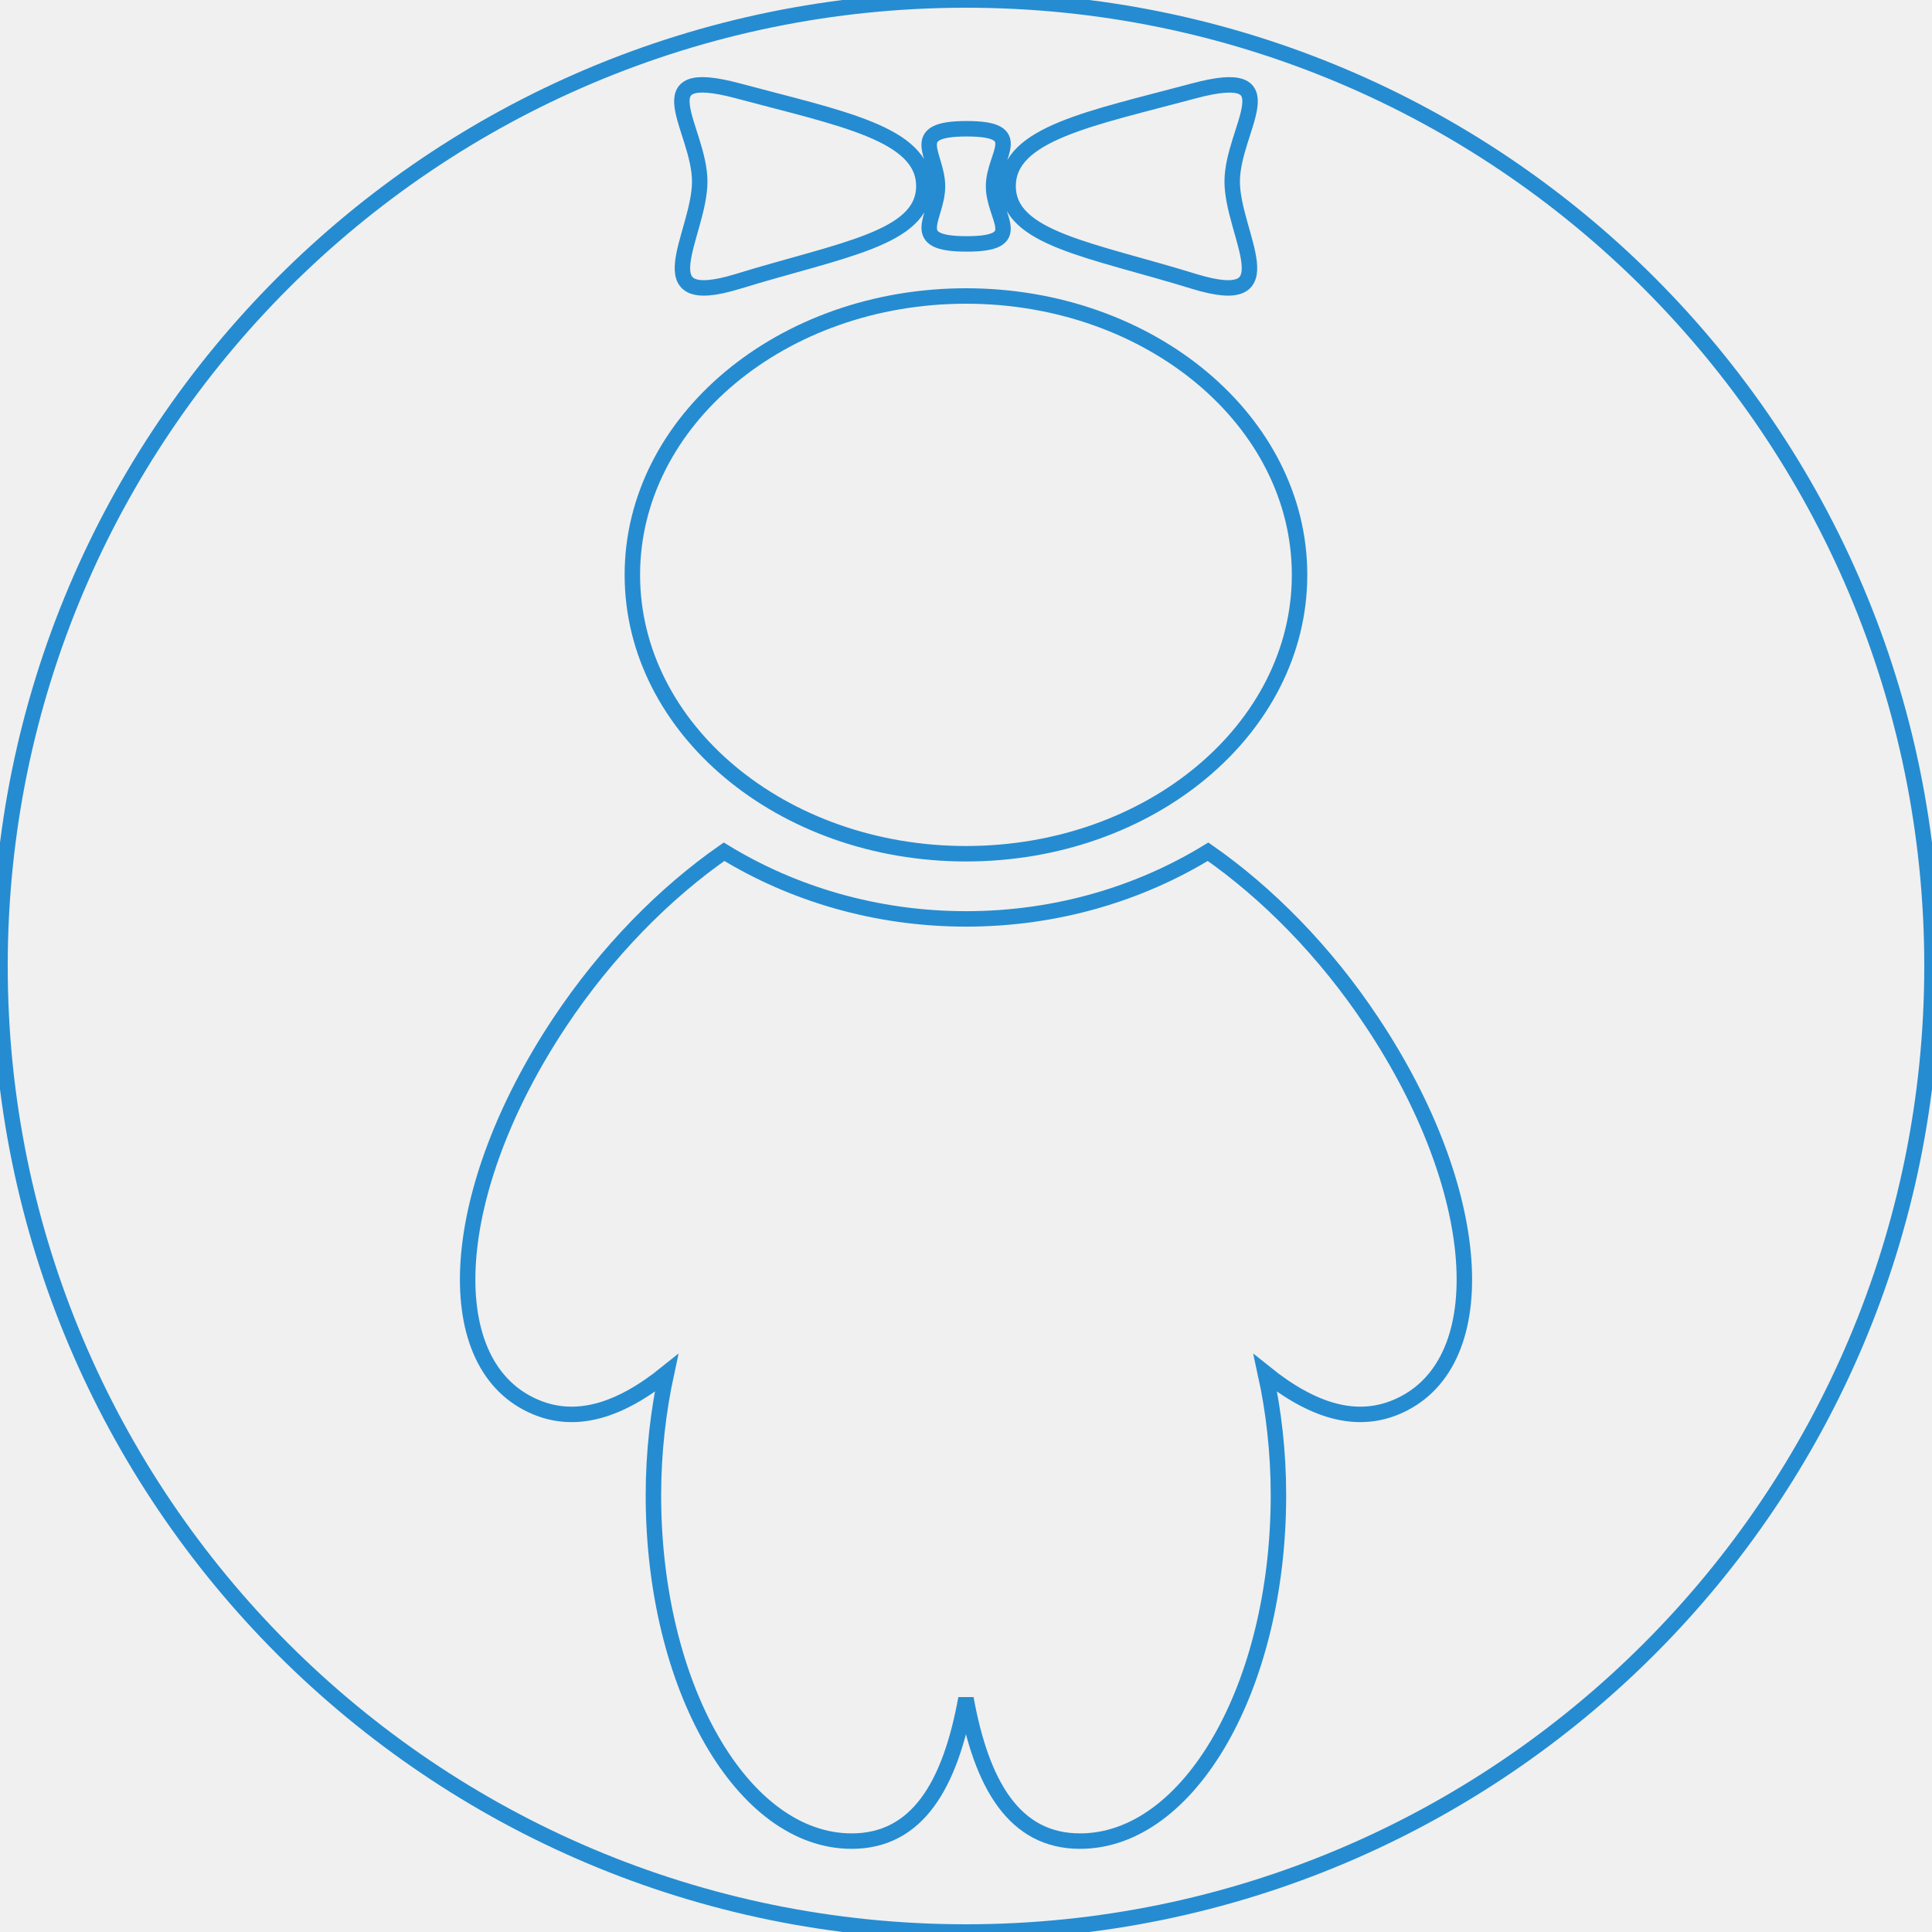
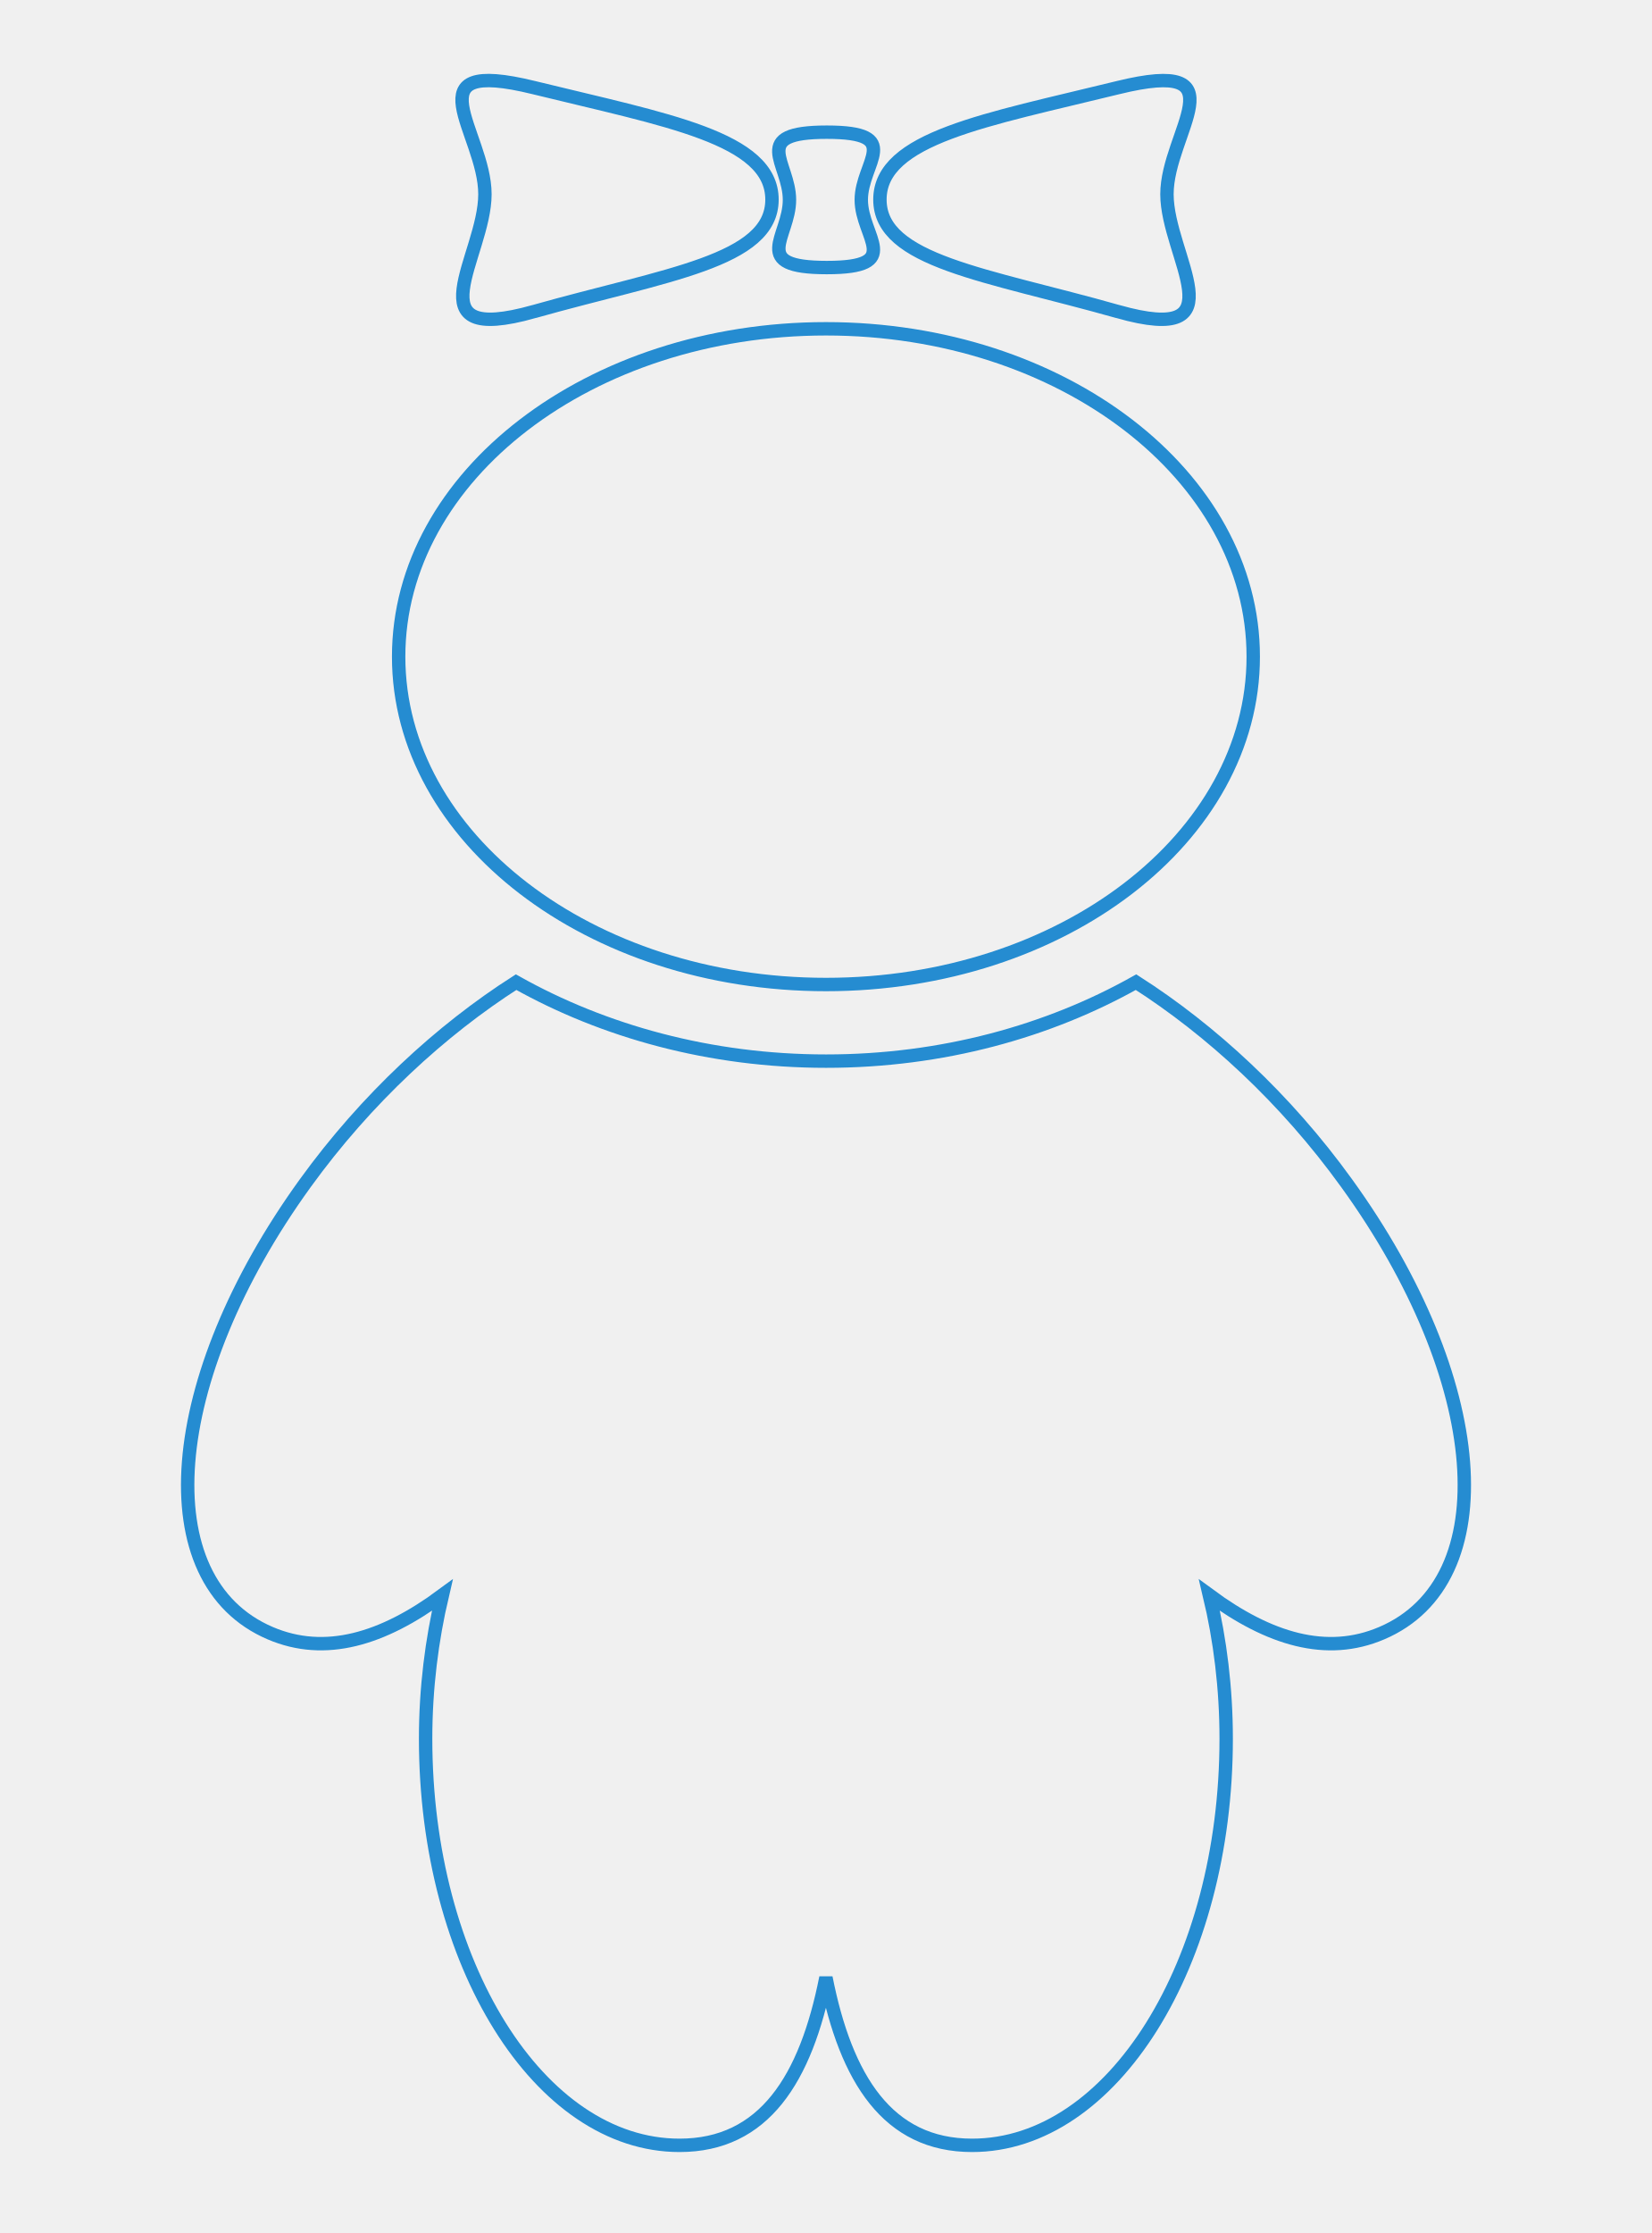
- <svg xmlns="http://www.w3.org/2000/svg" width="250" height="250">
+ <svg xmlns="http://www.w3.org/2000/svg" width="370" height="500">
  <g>
-     <ellipse fill-opacity="0" ry="125" rx="125" id="svg_1" cy="125" cx="125" stroke-width="2" stroke="#258cd1" fill="#fff" />
-     <path stroke="#258cd1" fill-opacity="0" id="svg_2" d="m177.592,132.333c-6.16,-9.313 -13.706,-16.851 -21.271,-22.12c-8.827,5.405 -19.577,8.693 -31.308,8.693c-11.741,0 -22.506,-3.297 -31.322,-8.693c-7.565,5.27 -15.11,12.808 -21.294,22.12c-14.34,21.612 -15.926,43.785 -3.54,49.536c5.549,2.59 11.371,0.656 17.381,-4.182c-1.058,4.906 -1.686,10.227 -1.686,15.796c0,24.726 11.49,44.756 25.654,44.756c8.531,0 12.76,-7.296 14.787,-18.462c2.027,11.166 6.253,18.462 14.765,18.462c14.182,0 25.672,-20.029 25.672,-44.756c0,-5.569 -0.615,-10.89 -1.692,-15.796c6.029,4.838 11.839,6.771 17.398,4.182c12.406,-5.752 10.802,-27.924 -3.543,-49.536zm-52.591,-21.86c23.837,0 43.161,-16.159 43.161,-36.086s-19.324,-36.086 -43.161,-36.086c-23.834,0 -43.174,16.156 -43.174,36.086s19.34,36.086 43.174,36.086zm29.485,-74.069c12.456,3.834 4.96,-6.116 4.96,-12.914s7.688,-15.111 -4.96,-11.729c-13.275,3.558 -24.037,5.514 -24.037,12.321s10.763,8.229 24.037,12.322zm-29.404,-4.842c7.888,0 3.483,-3.339 3.483,-7.454c0,-4.118 4.416,-7.448 -3.483,-7.448s-3.771,3.339 -3.771,7.448c0,4.124 -4.117,7.454 3.771,7.454zm-29.575,4.842c13.276,-4.083 24.037,-5.517 24.037,-12.322s-10.761,-8.763 -24.037,-12.321c-12.647,-3.391 -4.963,4.925 -4.963,11.729s-7.503,16.742 4.963,12.914z" stroke-width="2" fill="#fff" />
+     <path stroke="#258cd1" fill-opacity="0" id="svg_1" d="m301.596,264.919c-13.657,-18.948 -30.386,-34.282 -47.158,-45.002c-19.569,10.996 -43.401,17.685 -69.411,17.685c-26.028,0 -49.895,-6.71 -69.438,-17.685c-16.772,10.72 -33.5,26.055 -47.21,45.002c-31.791,43.968 -35.308,89.074 -7.849,100.776c12.303,5.268 25.208,1.334 38.535,-8.509c-2.346,9.981 -3.739,20.807 -3.739,32.136c0,50.303 25.471,91.051 56.873,91.051c18.915,0 28.288,-14.843 32.784,-37.56c4.494,22.717 13.863,37.56 32.732,37.56c31.442,0 56.915,-40.748 56.915,-91.051c0,-11.329 -1.365,-22.155 -3.751,-32.136c13.367,9.843 26.248,13.778 38.572,8.509c27.504,-11.702 23.946,-56.808 -7.855,-100.776zm-116.595,-44.472c52.845,0 95.687,-32.875 95.687,-73.413s-42.842,-73.412 -95.687,-73.412c-52.838,0 -95.715,32.867 -95.715,73.412s42.876,73.413 95.715,73.413zm65.367,-150.687c27.615,7.802 10.995,-12.442 10.995,-26.271s17.045,-30.741 -10.995,-23.862c-29.431,7.237 -53.291,11.217 -53.291,25.065s23.86,16.742 53.291,25.067zm-65.189,-9.85c17.487,0 7.722,-6.793 7.722,-15.164c0,-8.377 9.79,-15.15 -7.722,-15.15s-8.36,6.793 -8.36,15.15c0,8.391 -9.127,15.164 8.36,15.164zm-65.567,9.85c29.433,-8.305 53.29,-11.224 53.29,-25.067s-23.857,-17.828 -53.29,-25.065c-28.038,-6.898 -11.002,10.019 -11.002,23.862s-16.635,34.059 11.002,26.271z" stroke-width="3" fill="#fff" />
  </g>
</svg>
